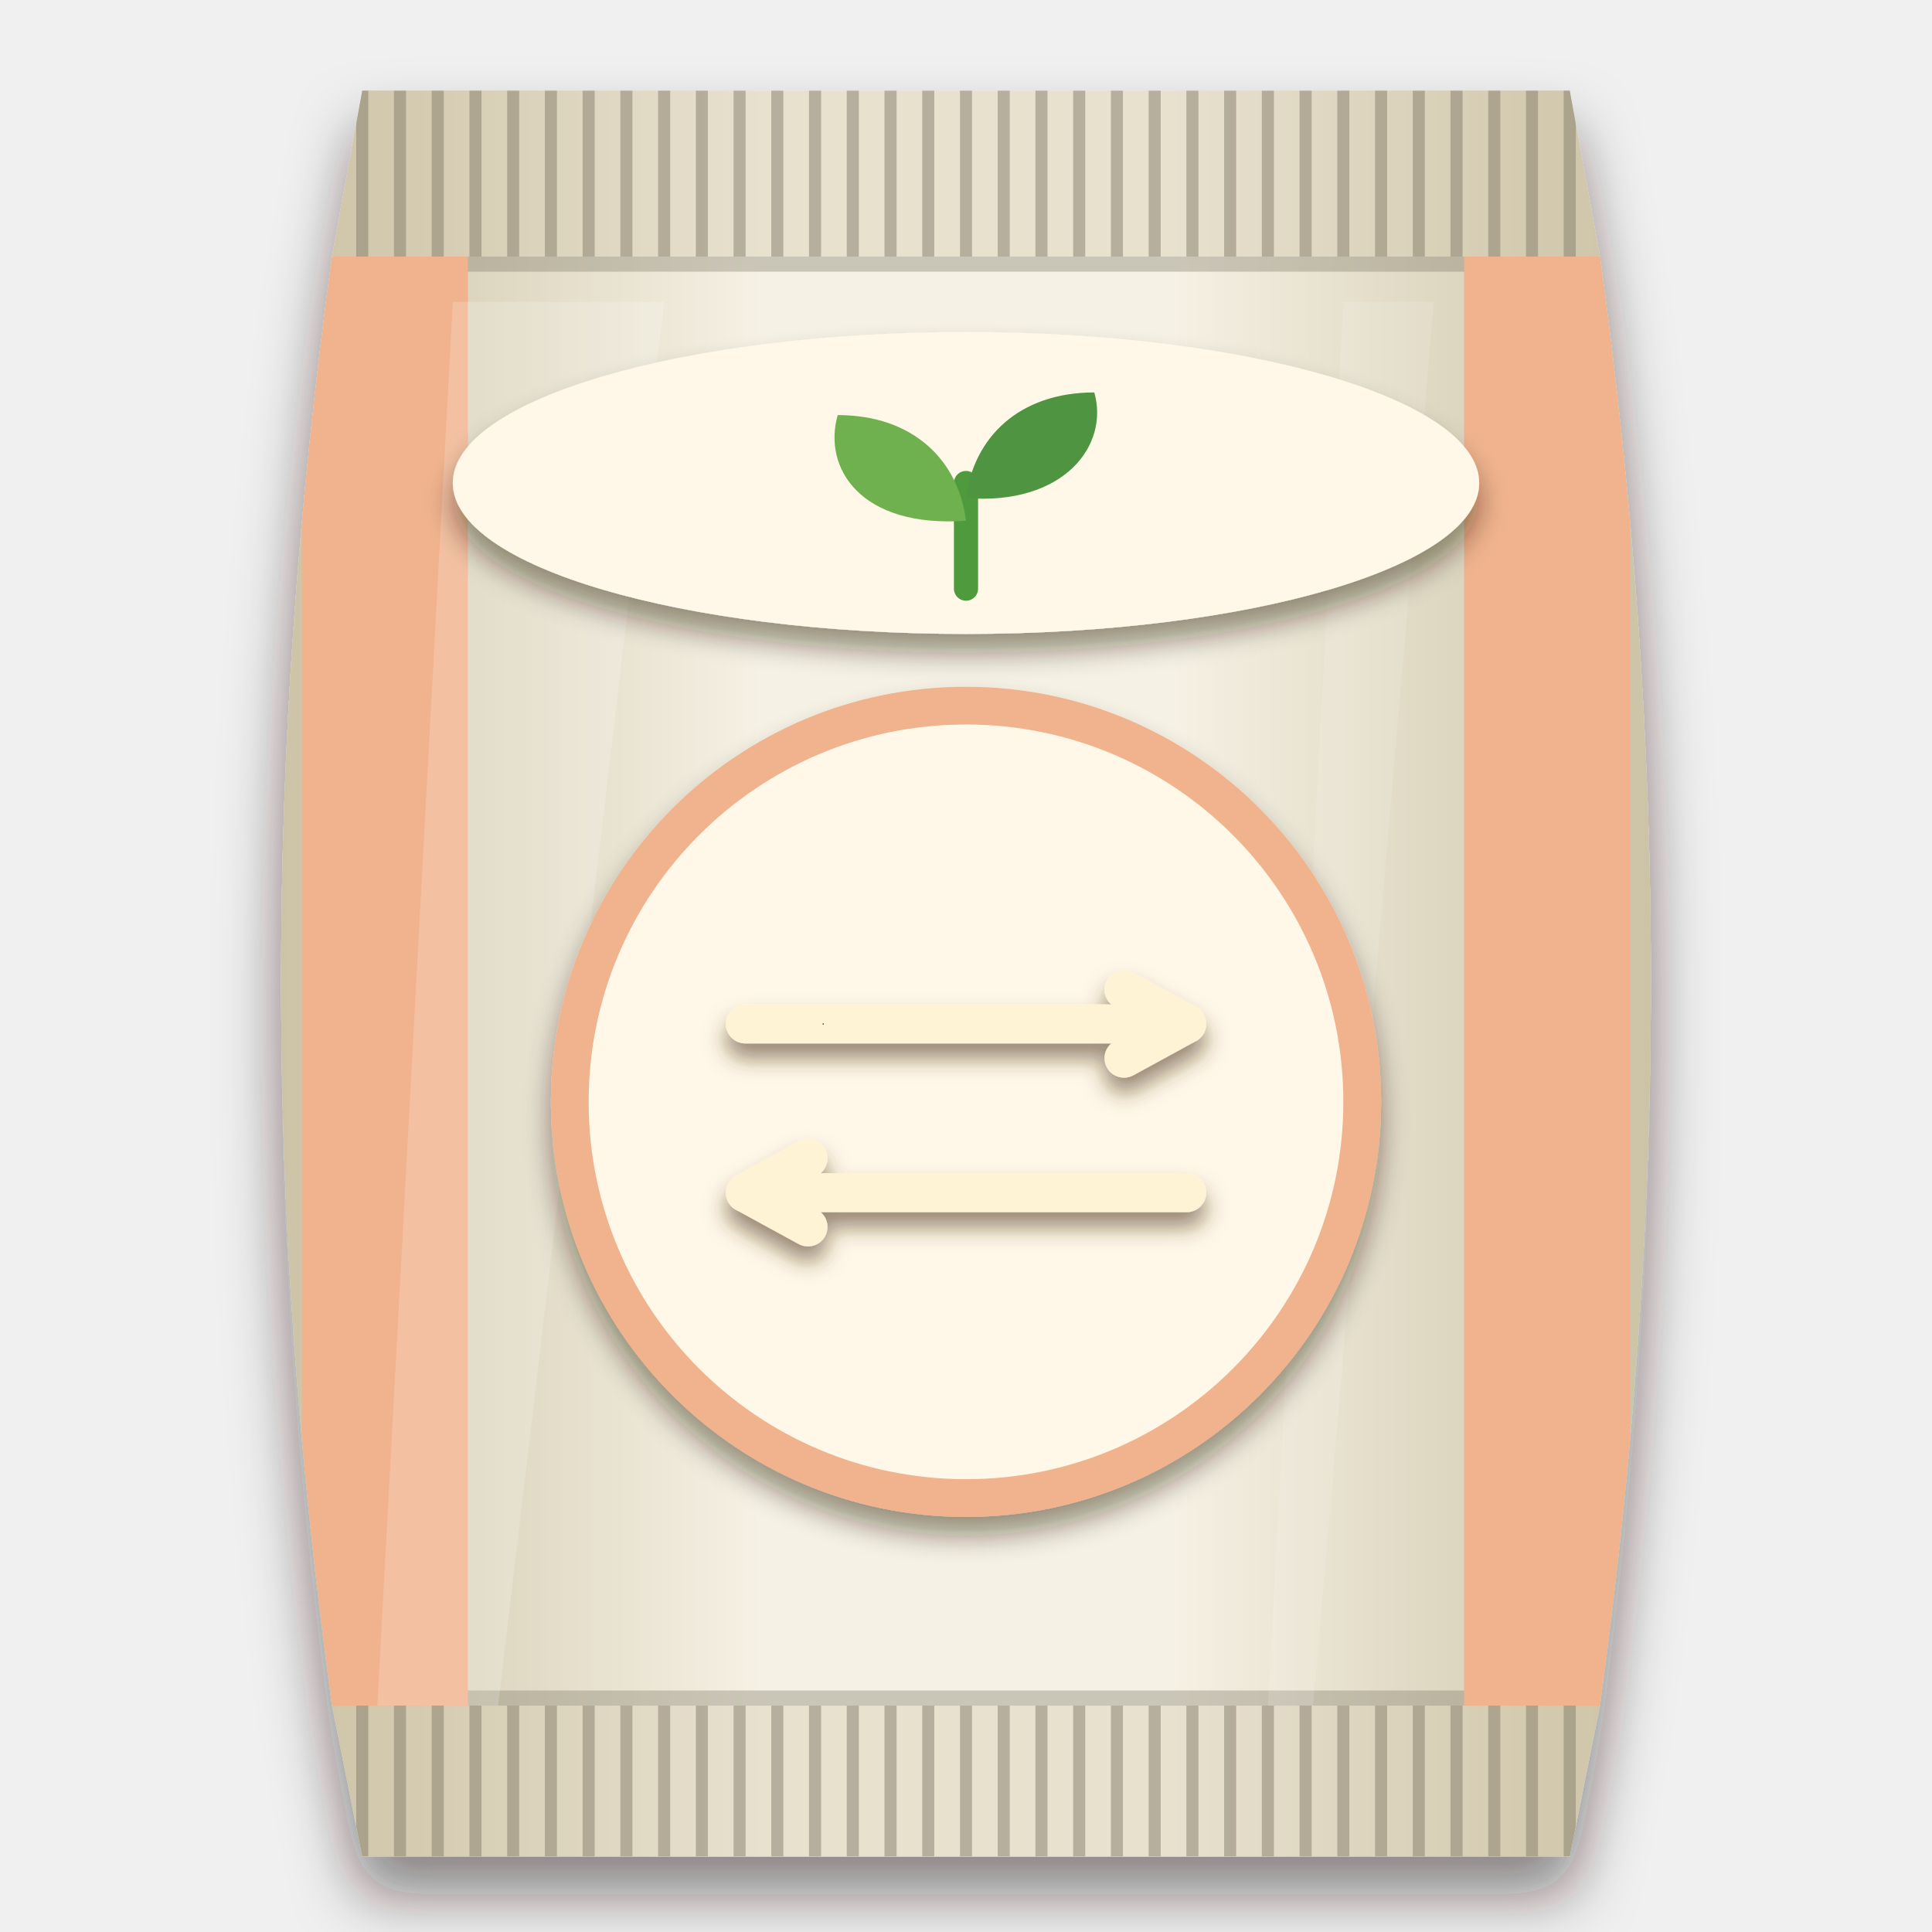
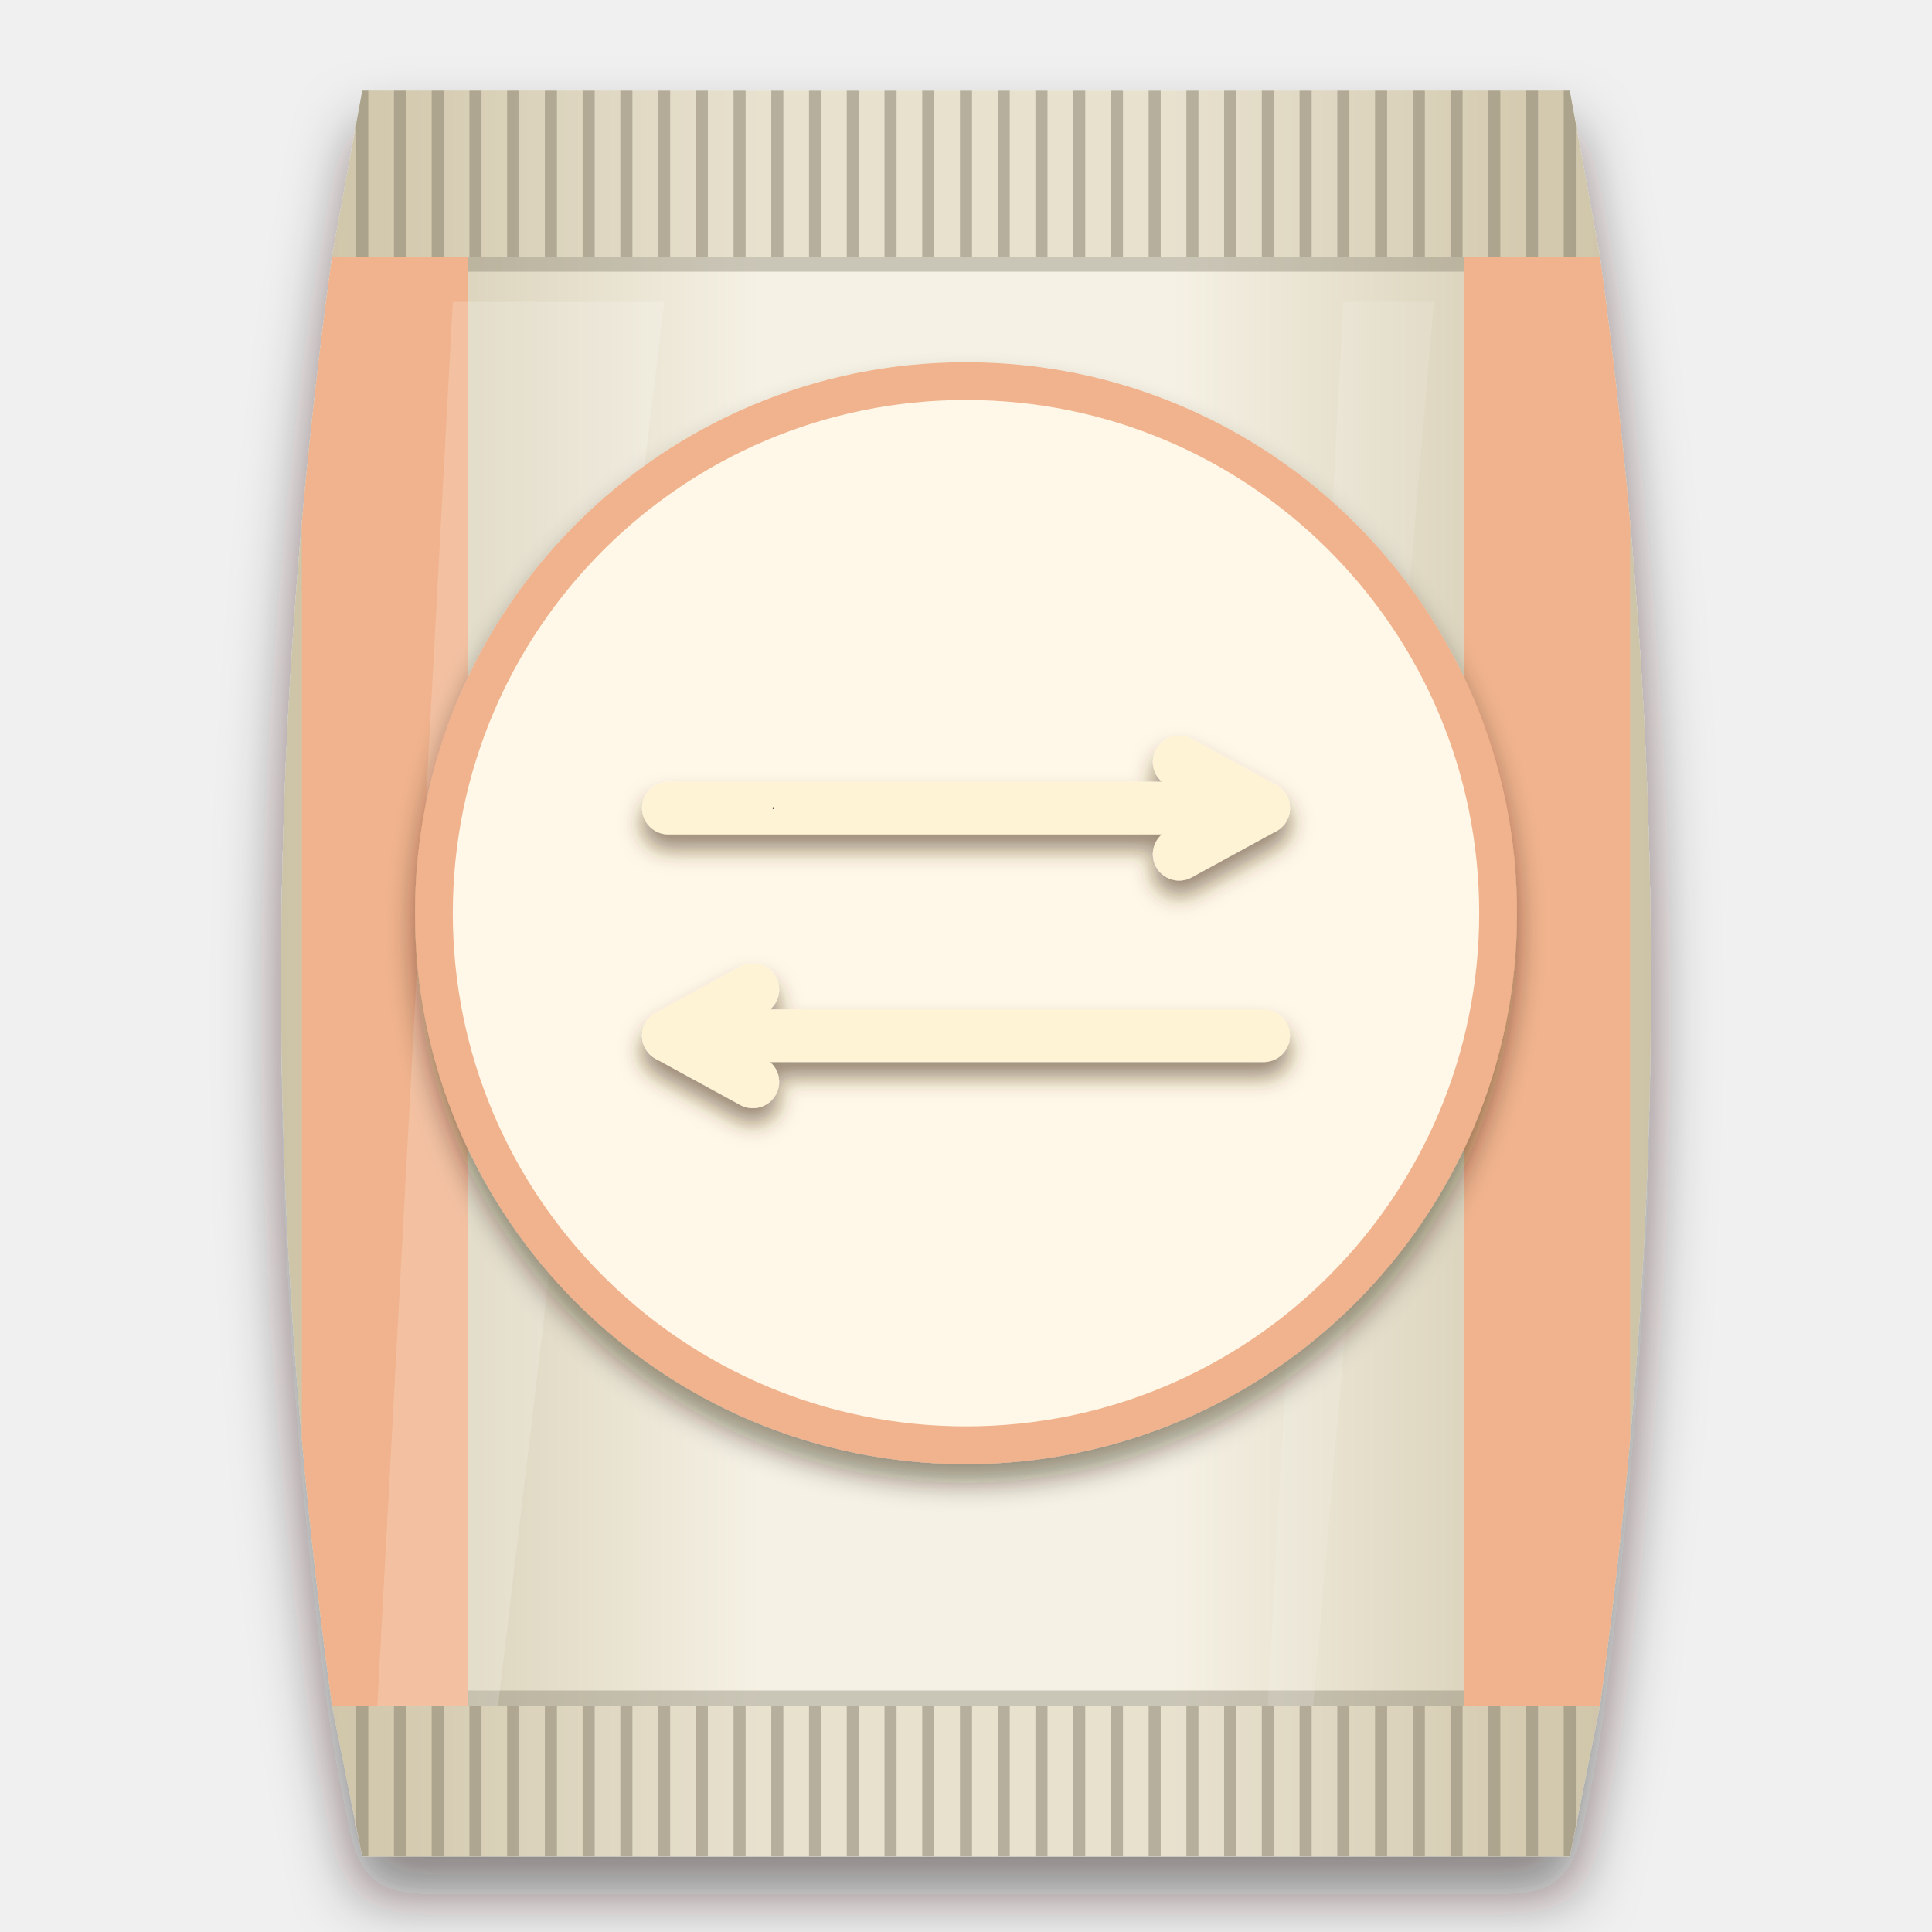
<svg xmlns="http://www.w3.org/2000/svg" viewBox="0 0 256 256" width="256" height="256">
  <defs>
    <clipPath id="bagclip">
      <path d="M48 12 H208 L212 34 C221 100 221 160 212 226 L208 246 H48 L44 226 C35 160 35 100 44 34 Z" />
    </clipPath>
    <linearGradient id="bagfill" x1="0" y1="0" x2="1" y2="0">
      <stop offset="0" stop-color="#cdc3a6" />
      <stop offset="0.35" stop-color="#f5f1e4" />
      <stop offset="0.65" stop-color="#f5f1e4" />
      <stop offset="1" stop-color="#cdc3a6" />
    </linearGradient>
    <filter id="soft" x="-20%" y="-10%" width="140%" height="125%">
      <feDropShadow dx="0" dy="5" stdDeviation="4" flood-color="#1a0f08" flood-opacity="0.5" />
    </filter>
    <filter id="lab" x="-20%" y="-20%" width="140%" height="150%">
      <feDropShadow dx="0" dy="2.5" stdDeviation="1.8" flood-color="#2a1a0c" flood-opacity="0.45" />
    </filter>
    <filter id="ms" x="-20%" y="-20%" width="140%" height="150%">
      <feDropShadow dx="0" dy="2" stdDeviation="1.4" flood-color="#4a2e10" flood-opacity="0.55" />
    </filter>
  </defs>
  <g filter="url(#soft)">
    <path d="M48 12 H208 L212 34 C221 100 221 160 212 226 L208 246 H48 L44 226 C35 160 35 100 44 34 Z" fill="url(#bagfill)" />
  </g>
  <g clip-path="url(#bagclip)">
    <rect x="40" y="12" width="176" height="22" fill="#cdc3a6" opacity="0.35" />
    <path d="M48 12 V34" stroke="#857e6b" stroke-width="1.6" opacity="0.5" />
    <path d="M53 12 V34" stroke="#857e6b" stroke-width="1.6" opacity="0.5" />
    <path d="M58 12 V34" stroke="#857e6b" stroke-width="1.6" opacity="0.5" />
    <path d="M63 12 V34" stroke="#857e6b" stroke-width="1.6" opacity="0.5" />
    <path d="M68 12 V34" stroke="#857e6b" stroke-width="1.6" opacity="0.5" />
    <path d="M73 12 V34" stroke="#857e6b" stroke-width="1.6" opacity="0.5" />
    <path d="M78 12 V34" stroke="#857e6b" stroke-width="1.6" opacity="0.5" />
    <path d="M83 12 V34" stroke="#857e6b" stroke-width="1.6" opacity="0.5" />
    <path d="M88 12 V34" stroke="#857e6b" stroke-width="1.6" opacity="0.5" />
    <path d="M93 12 V34" stroke="#857e6b" stroke-width="1.6" opacity="0.5" />
    <path d="M98 12 V34" stroke="#857e6b" stroke-width="1.6" opacity="0.5" />
    <path d="M103 12 V34" stroke="#857e6b" stroke-width="1.6" opacity="0.5" />
    <path d="M108 12 V34" stroke="#857e6b" stroke-width="1.6" opacity="0.5" />
    <path d="M113 12 V34" stroke="#857e6b" stroke-width="1.6" opacity="0.5" />
    <path d="M118 12 V34" stroke="#857e6b" stroke-width="1.6" opacity="0.5" />
    <path d="M123 12 V34" stroke="#857e6b" stroke-width="1.6" opacity="0.5" />
    <path d="M128 12 V34" stroke="#857e6b" stroke-width="1.6" opacity="0.5" />
    <path d="M133 12 V34" stroke="#857e6b" stroke-width="1.6" opacity="0.5" />
    <path d="M138 12 V34" stroke="#857e6b" stroke-width="1.6" opacity="0.5" />
    <path d="M143 12 V34" stroke="#857e6b" stroke-width="1.6" opacity="0.5" />
    <path d="M148 12 V34" stroke="#857e6b" stroke-width="1.6" opacity="0.5" />
    <path d="M153 12 V34" stroke="#857e6b" stroke-width="1.6" opacity="0.5" />
    <path d="M158 12 V34" stroke="#857e6b" stroke-width="1.6" opacity="0.5" />
    <path d="M163 12 V34" stroke="#857e6b" stroke-width="1.6" opacity="0.5" />
    <path d="M168 12 V34" stroke="#857e6b" stroke-width="1.6" opacity="0.5" />
    <path d="M173 12 V34" stroke="#857e6b" stroke-width="1.6" opacity="0.5" />
    <path d="M178 12 V34" stroke="#857e6b" stroke-width="1.6" opacity="0.5" />
    <path d="M183 12 V34" stroke="#857e6b" stroke-width="1.6" opacity="0.5" />
    <path d="M188 12 V34" stroke="#857e6b" stroke-width="1.6" opacity="0.5" />
    <path d="M193 12 V34" stroke="#857e6b" stroke-width="1.6" opacity="0.5" />
    <path d="M198 12 V34" stroke="#857e6b" stroke-width="1.6" opacity="0.5" />
    <path d="M203 12 V34" stroke="#857e6b" stroke-width="1.6" opacity="0.5" />
    <path d="M208 12 V34" stroke="#857e6b" stroke-width="1.6" opacity="0.5" />
    <rect x="40" y="226" width="176" height="20" fill="#cdc3a6" opacity="0.35" />
    <path d="M48 226 V246" stroke="#857e6b" stroke-width="1.6" opacity="0.5" />
    <path d="M53 226 V246" stroke="#857e6b" stroke-width="1.6" opacity="0.5" />
    <path d="M58 226 V246" stroke="#857e6b" stroke-width="1.6" opacity="0.5" />
    <path d="M63 226 V246" stroke="#857e6b" stroke-width="1.6" opacity="0.5" />
    <path d="M68 226 V246" stroke="#857e6b" stroke-width="1.6" opacity="0.5" />
    <path d="M73 226 V246" stroke="#857e6b" stroke-width="1.6" opacity="0.5" />
    <path d="M78 226 V246" stroke="#857e6b" stroke-width="1.6" opacity="0.5" />
    <path d="M83 226 V246" stroke="#857e6b" stroke-width="1.6" opacity="0.5" />
    <path d="M88 226 V246" stroke="#857e6b" stroke-width="1.6" opacity="0.5" />
    <path d="M93 226 V246" stroke="#857e6b" stroke-width="1.6" opacity="0.5" />
    <path d="M98 226 V246" stroke="#857e6b" stroke-width="1.6" opacity="0.5" />
    <path d="M103 226 V246" stroke="#857e6b" stroke-width="1.6" opacity="0.5" />
    <path d="M108 226 V246" stroke="#857e6b" stroke-width="1.6" opacity="0.5" />
    <path d="M113 226 V246" stroke="#857e6b" stroke-width="1.6" opacity="0.5" />
    <path d="M118 226 V246" stroke="#857e6b" stroke-width="1.6" opacity="0.5" />
    <path d="M123 226 V246" stroke="#857e6b" stroke-width="1.6" opacity="0.5" />
    <path d="M128 226 V246" stroke="#857e6b" stroke-width="1.6" opacity="0.5" />
    <path d="M133 226 V246" stroke="#857e6b" stroke-width="1.6" opacity="0.5" />
    <path d="M138 226 V246" stroke="#857e6b" stroke-width="1.6" opacity="0.5" />
    <path d="M143 226 V246" stroke="#857e6b" stroke-width="1.6" opacity="0.5" />
    <path d="M148 226 V246" stroke="#857e6b" stroke-width="1.6" opacity="0.5" />
    <path d="M153 226 V246" stroke="#857e6b" stroke-width="1.6" opacity="0.5" />
    <path d="M158 226 V246" stroke="#857e6b" stroke-width="1.6" opacity="0.5" />
    <path d="M163 226 V246" stroke="#857e6b" stroke-width="1.6" opacity="0.5" />
    <path d="M168 226 V246" stroke="#857e6b" stroke-width="1.6" opacity="0.5" />
    <path d="M173 226 V246" stroke="#857e6b" stroke-width="1.6" opacity="0.5" />
    <path d="M178 226 V246" stroke="#857e6b" stroke-width="1.6" opacity="0.5" />
    <path d="M183 226 V246" stroke="#857e6b" stroke-width="1.6" opacity="0.5" />
    <path d="M188 226 V246" stroke="#857e6b" stroke-width="1.6" opacity="0.5" />
    <path d="M193 226 V246" stroke="#857e6b" stroke-width="1.6" opacity="0.5" />
    <path d="M198 226 V246" stroke="#857e6b" stroke-width="1.6" opacity="0.5" />
    <path d="M203 226 V246" stroke="#857e6b" stroke-width="1.6" opacity="0.5" />
    <path d="M208 226 V246" stroke="#857e6b" stroke-width="1.6" opacity="0.5" />
    <path d="M44 35 H212" stroke="#7b7563" stroke-width="2" opacity="0.35" />
    <path d="M44 225 H212" stroke="#7b7563" stroke-width="2" opacity="0.35" />
    <rect x="40" y="34" width="22" height="192" fill="#f0b38d" />
    <rect x="194" y="34" width="22" height="192" fill="#f0b38d" />
    <path d="M60 40 L88 40 L66 226 L50 226 Z" fill="#ffffff" opacity="0.18" />
    <path d="M178 40 L190 40 L174 226 L168 226 Z" fill="#ffffff" opacity="0.12" />
  </g>
  <g filter="url(#lab)">
-     <ellipse cx="128" cy="64" rx="68" ry="20" fill="#fff8e8" />
-   </g>
-   <g transform="translate(128 66)">
-     <path d="M0 12 V-2" stroke="#4f9a3c" stroke-width="3.2" stroke-linecap="round" fill="none" />
-     <path d="M0 3 C-14 4 -19 -4 -17 -11 C-7 -11 -1 -5 0 3 Z" fill="#6fb04f" />
-     <path d="M0 0 C13 1 19 -7 17 -14 C7 -14 1 -8 0 0 Z" fill="#4f9440" />
-   </g>
-   <g filter="url(#lab)">
    <g fill="#f0b38d">
-       <circle cx="128" cy="146" r="55" />
+       <circle cx="128" cy="121" r="73" />
    </g>
  </g>
  <g fill="#fff8e8">
-     <circle cx="128" cy="146" r="50" />
+     <circle cx="128" cy="121" r="68" />
  </g>
  <g filter="url(#ms)">
-     <g transform="translate(85 106.44) scale(0.86)">
+     <g transform="translate(70 67.64) scale(1.16)">
      <path d="M16 34 L84 34" fill="none" stroke="#fff3d6" stroke-width="6" stroke-linecap="round" />
      <path d="M74.347 39.274 L84 34 L74.347 28.726" fill="none" stroke="#fff3d6" stroke-width="6" stroke-linecap="round" stroke-linejoin="round" />
      <path d="M84 60 L16 60" fill="none" stroke="#fff3d6" stroke-width="6" stroke-linecap="round" />
      <path d="M25.653 54.726 L16 60 L25.653 65.274" fill="none" stroke="#fff3d6" stroke-width="6" stroke-linecap="round" stroke-linejoin="round" />
      <circle cx="28" cy="34" r="0.1" fill="#13212e" />
    </g>
  </g>
</svg>
